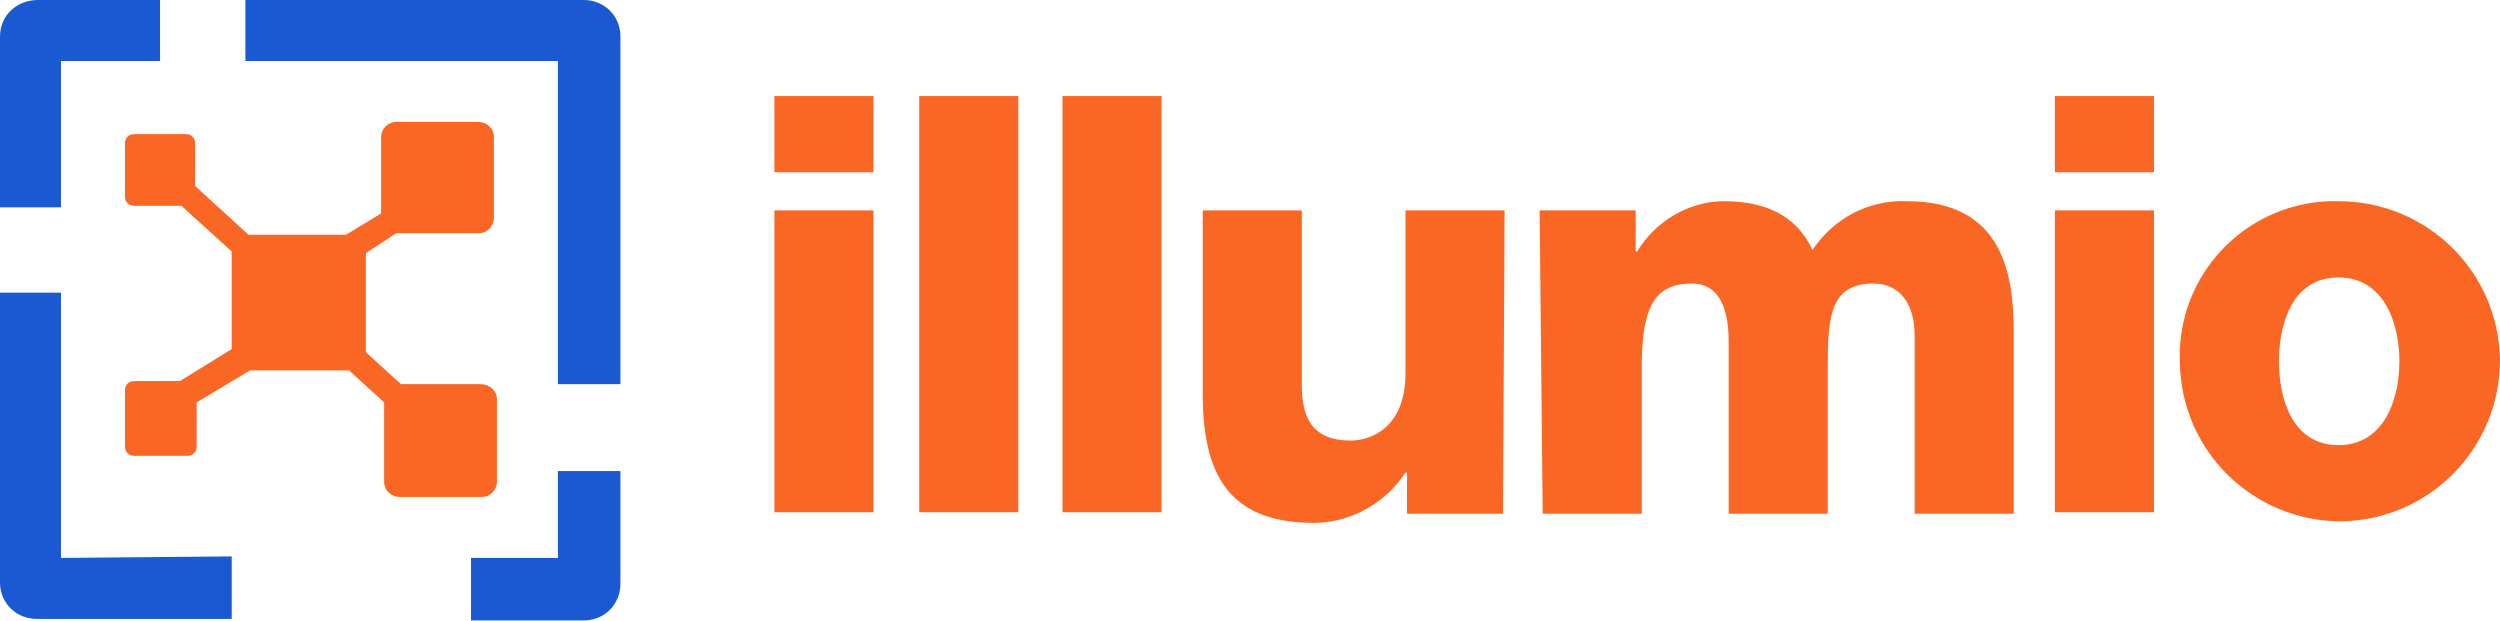
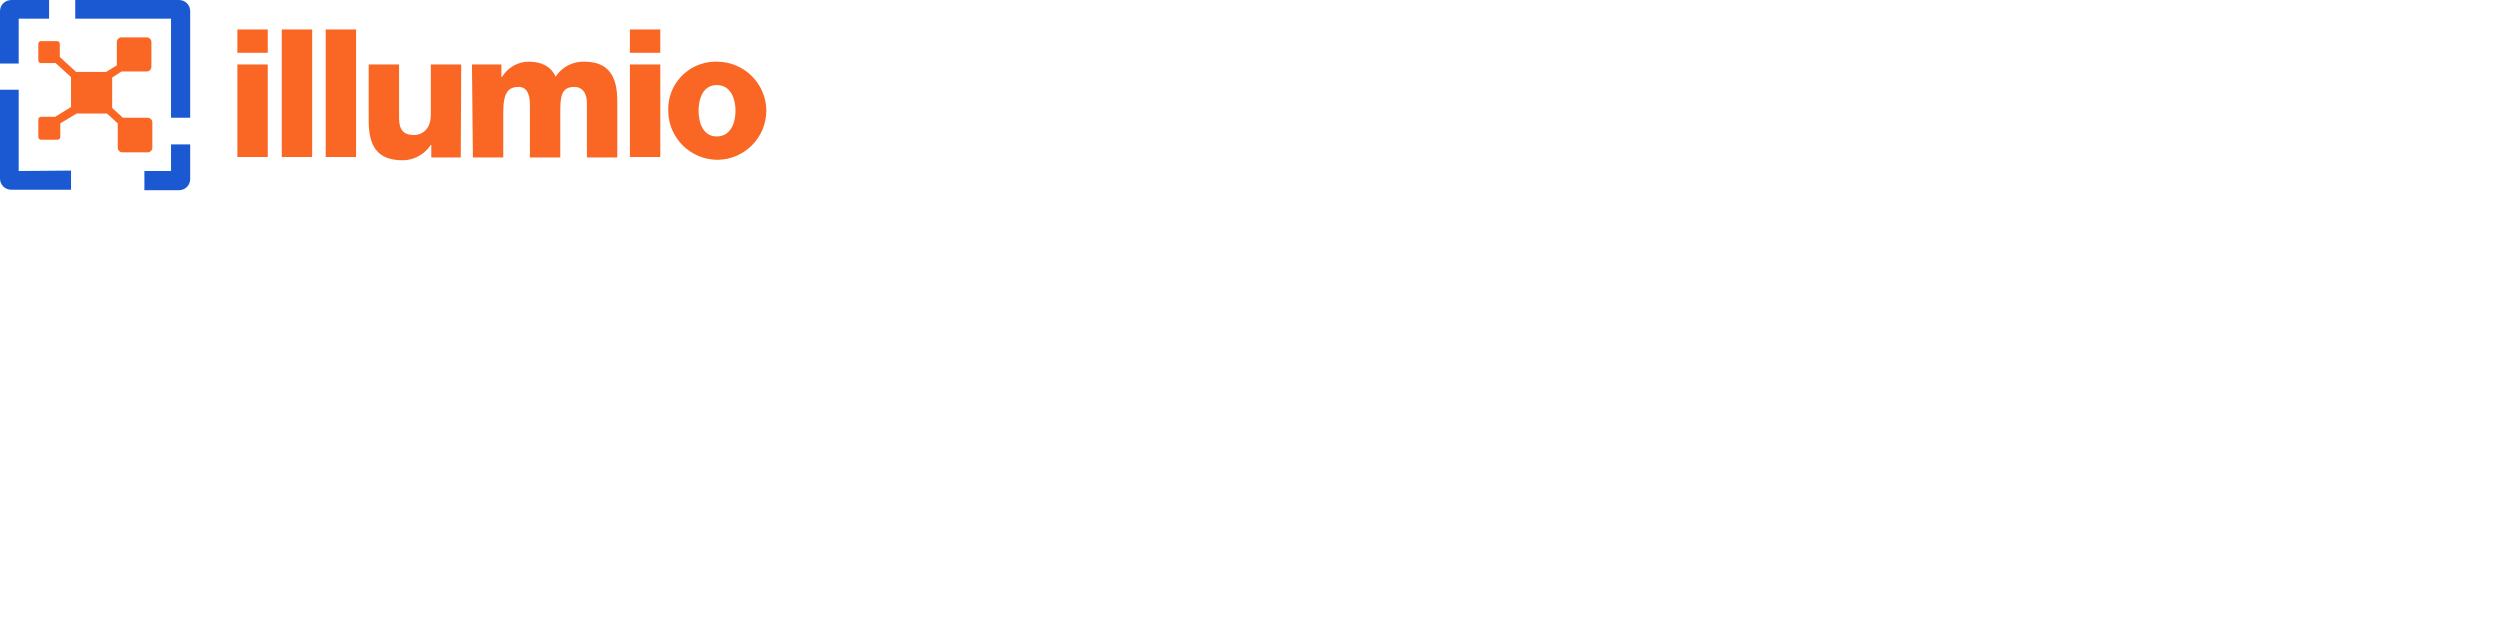
- <svg xmlns="http://www.w3.org/2000/svg" version="1.1" id="Layer_1" x="0" y="0" viewBox="0 0 164 40.7" xml:space="preserve">
+ <svg xmlns="http://www.w3.org/2000/svg" version="1.1" id="Layer_1" x="0" y="0" width="535" height="133px" viewBox="0 0 535 133" xml:space="preserve">
  <style>.st0{fill:#fa6624}.st1{fill:#1a59d1}</style>
  <path class="st0" d="M57.3 11.3h-6.5v-5h6.5v5zm-6.5 2.5h6.5v19.8h-6.5V13.8zM60.3 6.3h6.5v27.3h-6.5zM69.7 6.3h6.5v27.3h-6.5zM98.6 33.7h-6.3V31h-.1c-1.3 2-3.6 3.3-6 3.3-5.7 0-7.3-3.3-7.3-8.5v-12h6.5v11.5c0 2.6 1.1 3.6 3.2 3.6 1.4 0 3.6-.9 3.6-4.4V13.8h6.5l-.1 19.9zM101 13.8h6.3v2.7h.1c1.2-2 3.4-3.3 5.7-3.3 2.5 0 4.7.8 5.8 3.2 1.4-2.1 3.7-3.3 6.2-3.2 6.3 0 7 4.8 7 8.6v11.9h-6.5V22c0-2.1-1-3.4-2.7-3.4-2.8 0-3 2.1-3 5.4v9.7h-6.5V22.4c0-2.3-.7-3.8-2.4-3.8-2.3 0-3.3 1.3-3.3 5.4v9.7h-6.5l-.2-19.9zM141.3 11.3h-6.5v-5h6.5v5zm-6.5 2.5h6.5v19.8h-6.5V13.8zM153.4 13.2c5.8 0 10.5 4.6 10.6 10.4 0 5.8-4.6 10.5-10.4 10.6-5.8 0-10.5-4.6-10.6-10.4v-.1c-.2-5.6 4.2-10.3 9.8-10.5h.6zm0 16c3 0 4-3 4-5.5s-1-5.5-4-5.5-3.9 3-3.9 5.5.9 5.5 3.9 5.5" />
  <path class="st1" d="M40.7 2.4C40.7 1 39.6 0 38.3 0H16.1v4h20.5v21.2h4.1V2.4zM36.6 30.9v5.7h-5.7v4.1h7.4c1.4 0 2.4-1.1 2.4-2.4v-7.4h-4.1zM4 4h6.5V0h-8C1.1 0 0 1 0 2.4v11.2h4V4zM4 36.6V19.2H0v19c0 1.4 1.1 2.4 2.4 2.4h12.8v-4.1L4 36.6z" />
  <path class="st0" d="M31.5 25.2h-5.2L24 23.1v-6.5l2-1.3h5.4c.6 0 1-.5 1-1V9c0-.6-.5-1-1-1H26c-.6 0-1 .5-1 1v5l-2.3 1.4h-6.4l-3.5-3.2V9.4c0-.4-.3-.6-.6-.6H8.8c-.4 0-.6.3-.6.6v3.5c0 .4.3.6.6.6h3.1l3.3 3v6.4L11.8 25h-3c-.4 0-.6.3-.6.6v3.7c0 .4.3.6.6.6h3.5c.4 0 .6-.3.6-.6v-2.9l3.5-2.1h6.5l2.3 2.1v5.2c0 .6.5 1 1 1h5.4c.6 0 1-.5 1-1v-5.4c0-.6-.5-1-1.1-1" />
</svg>
